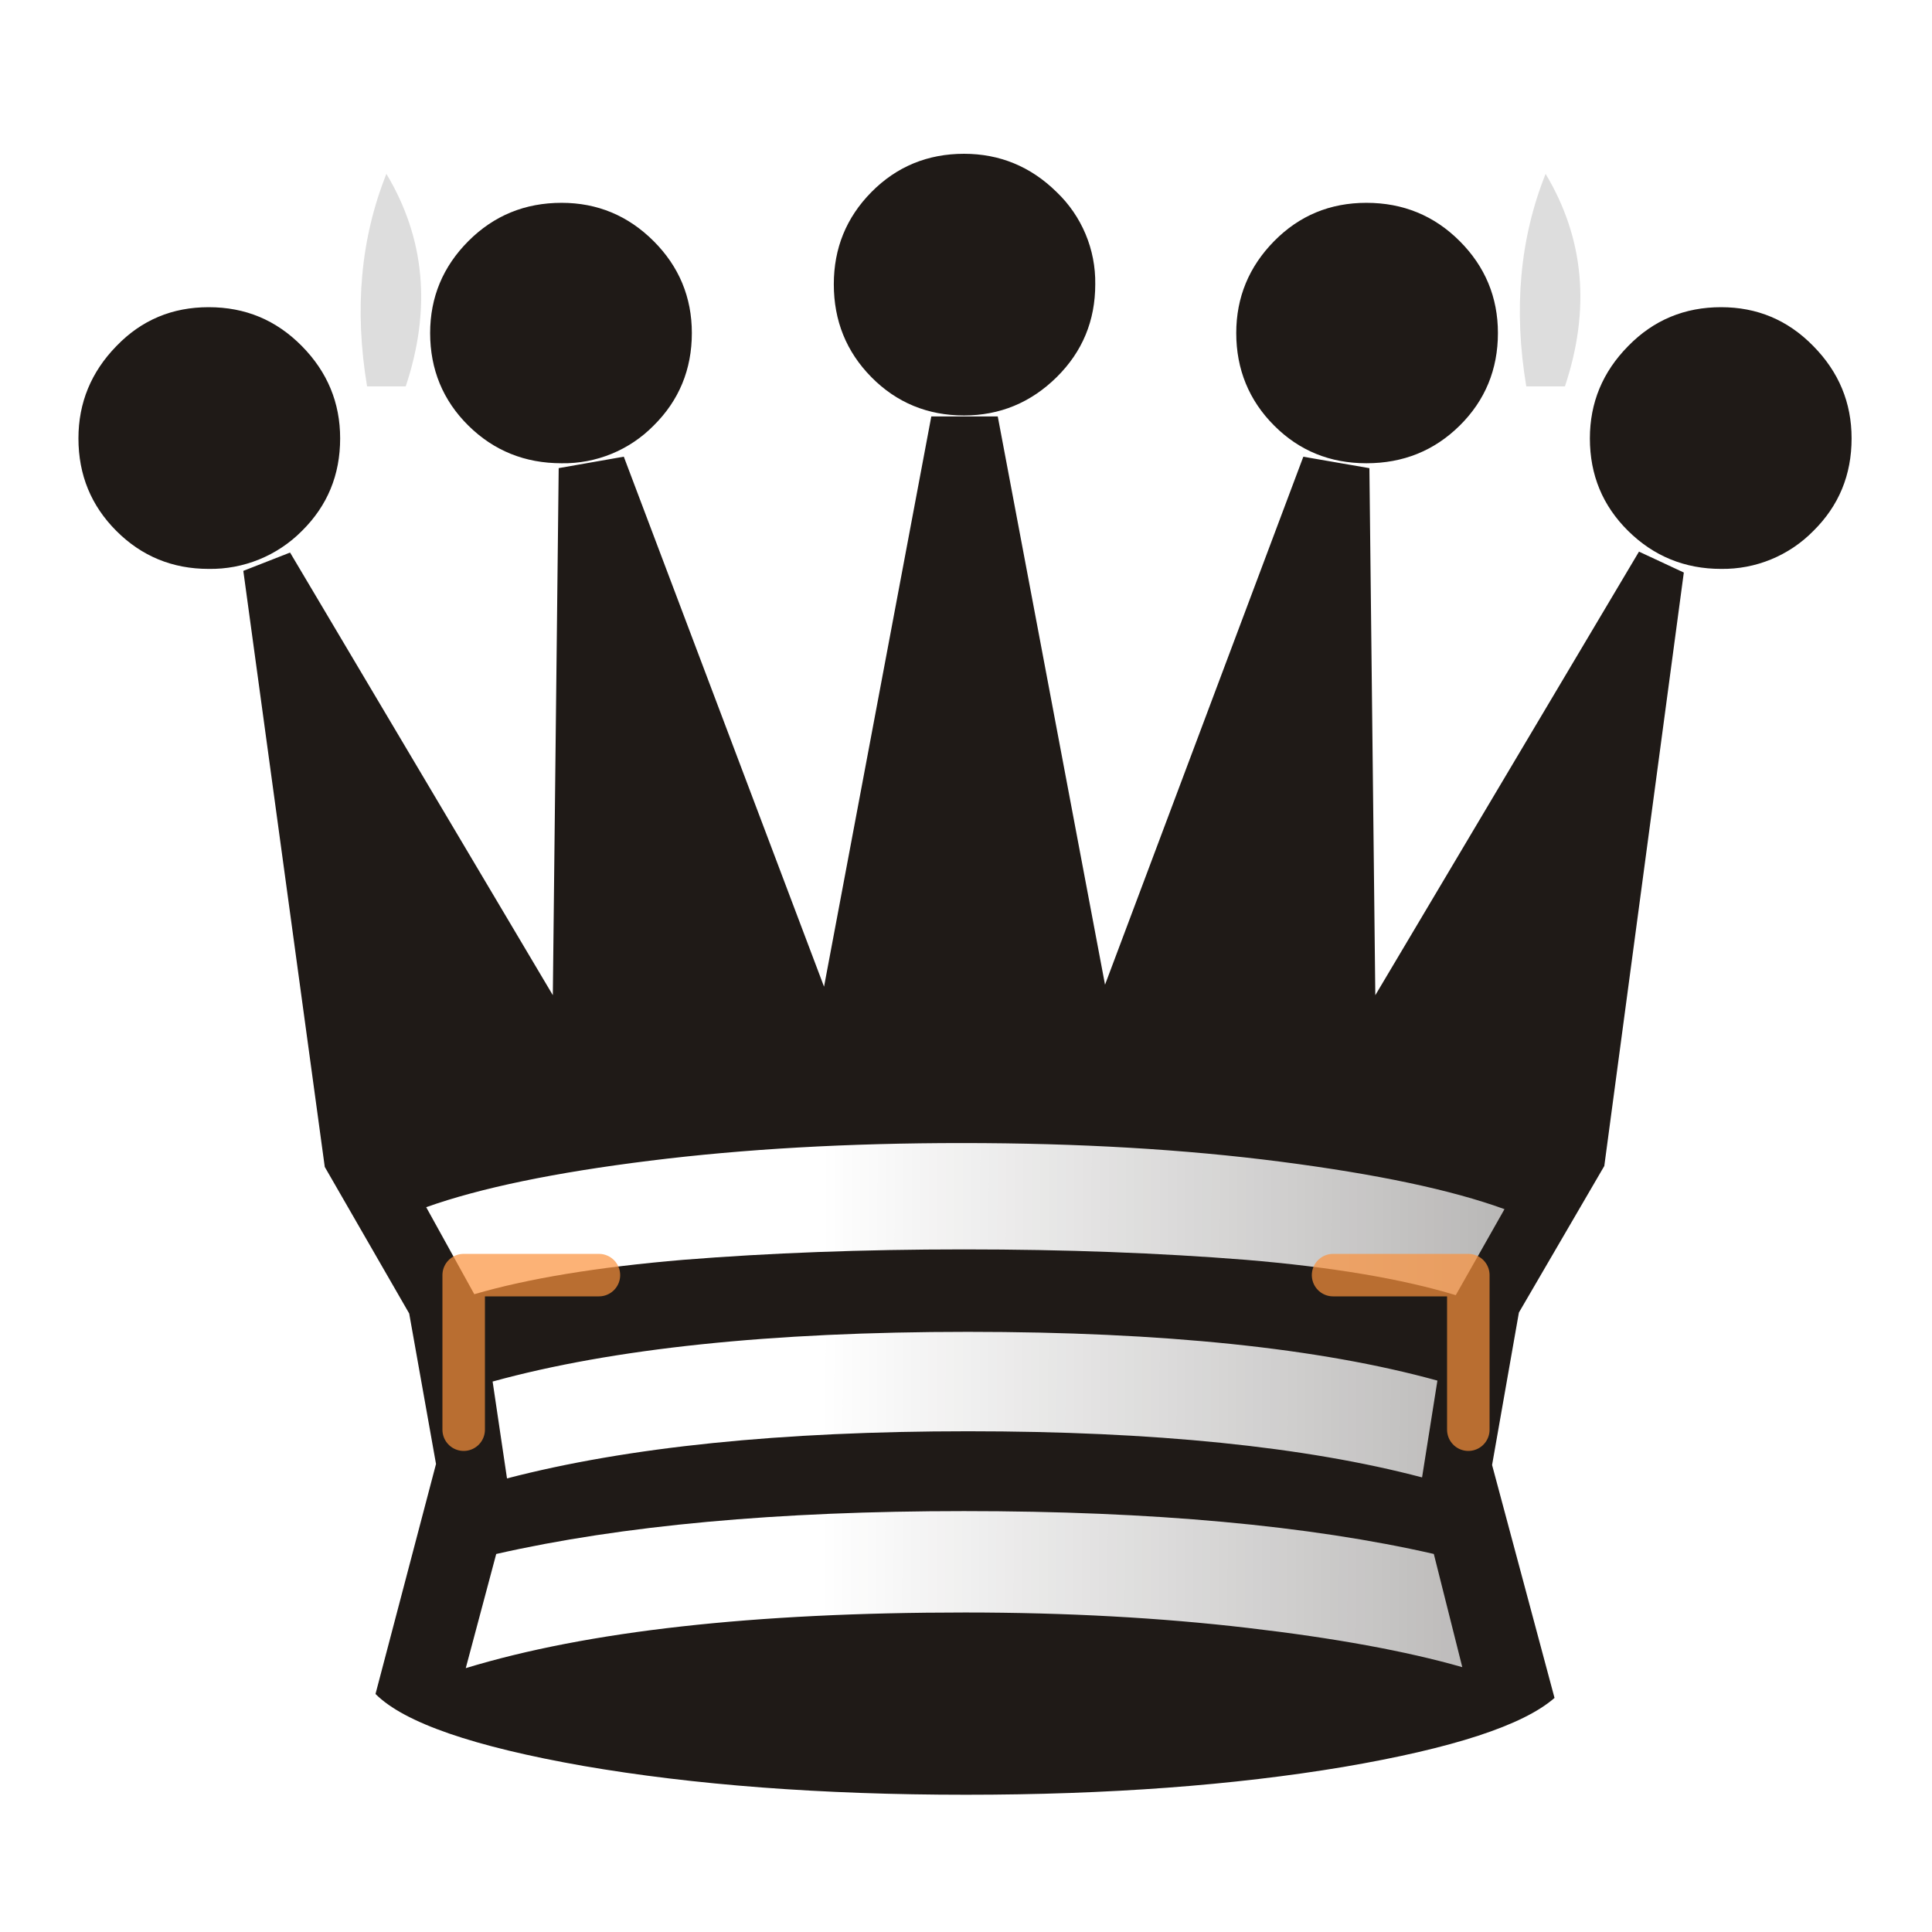
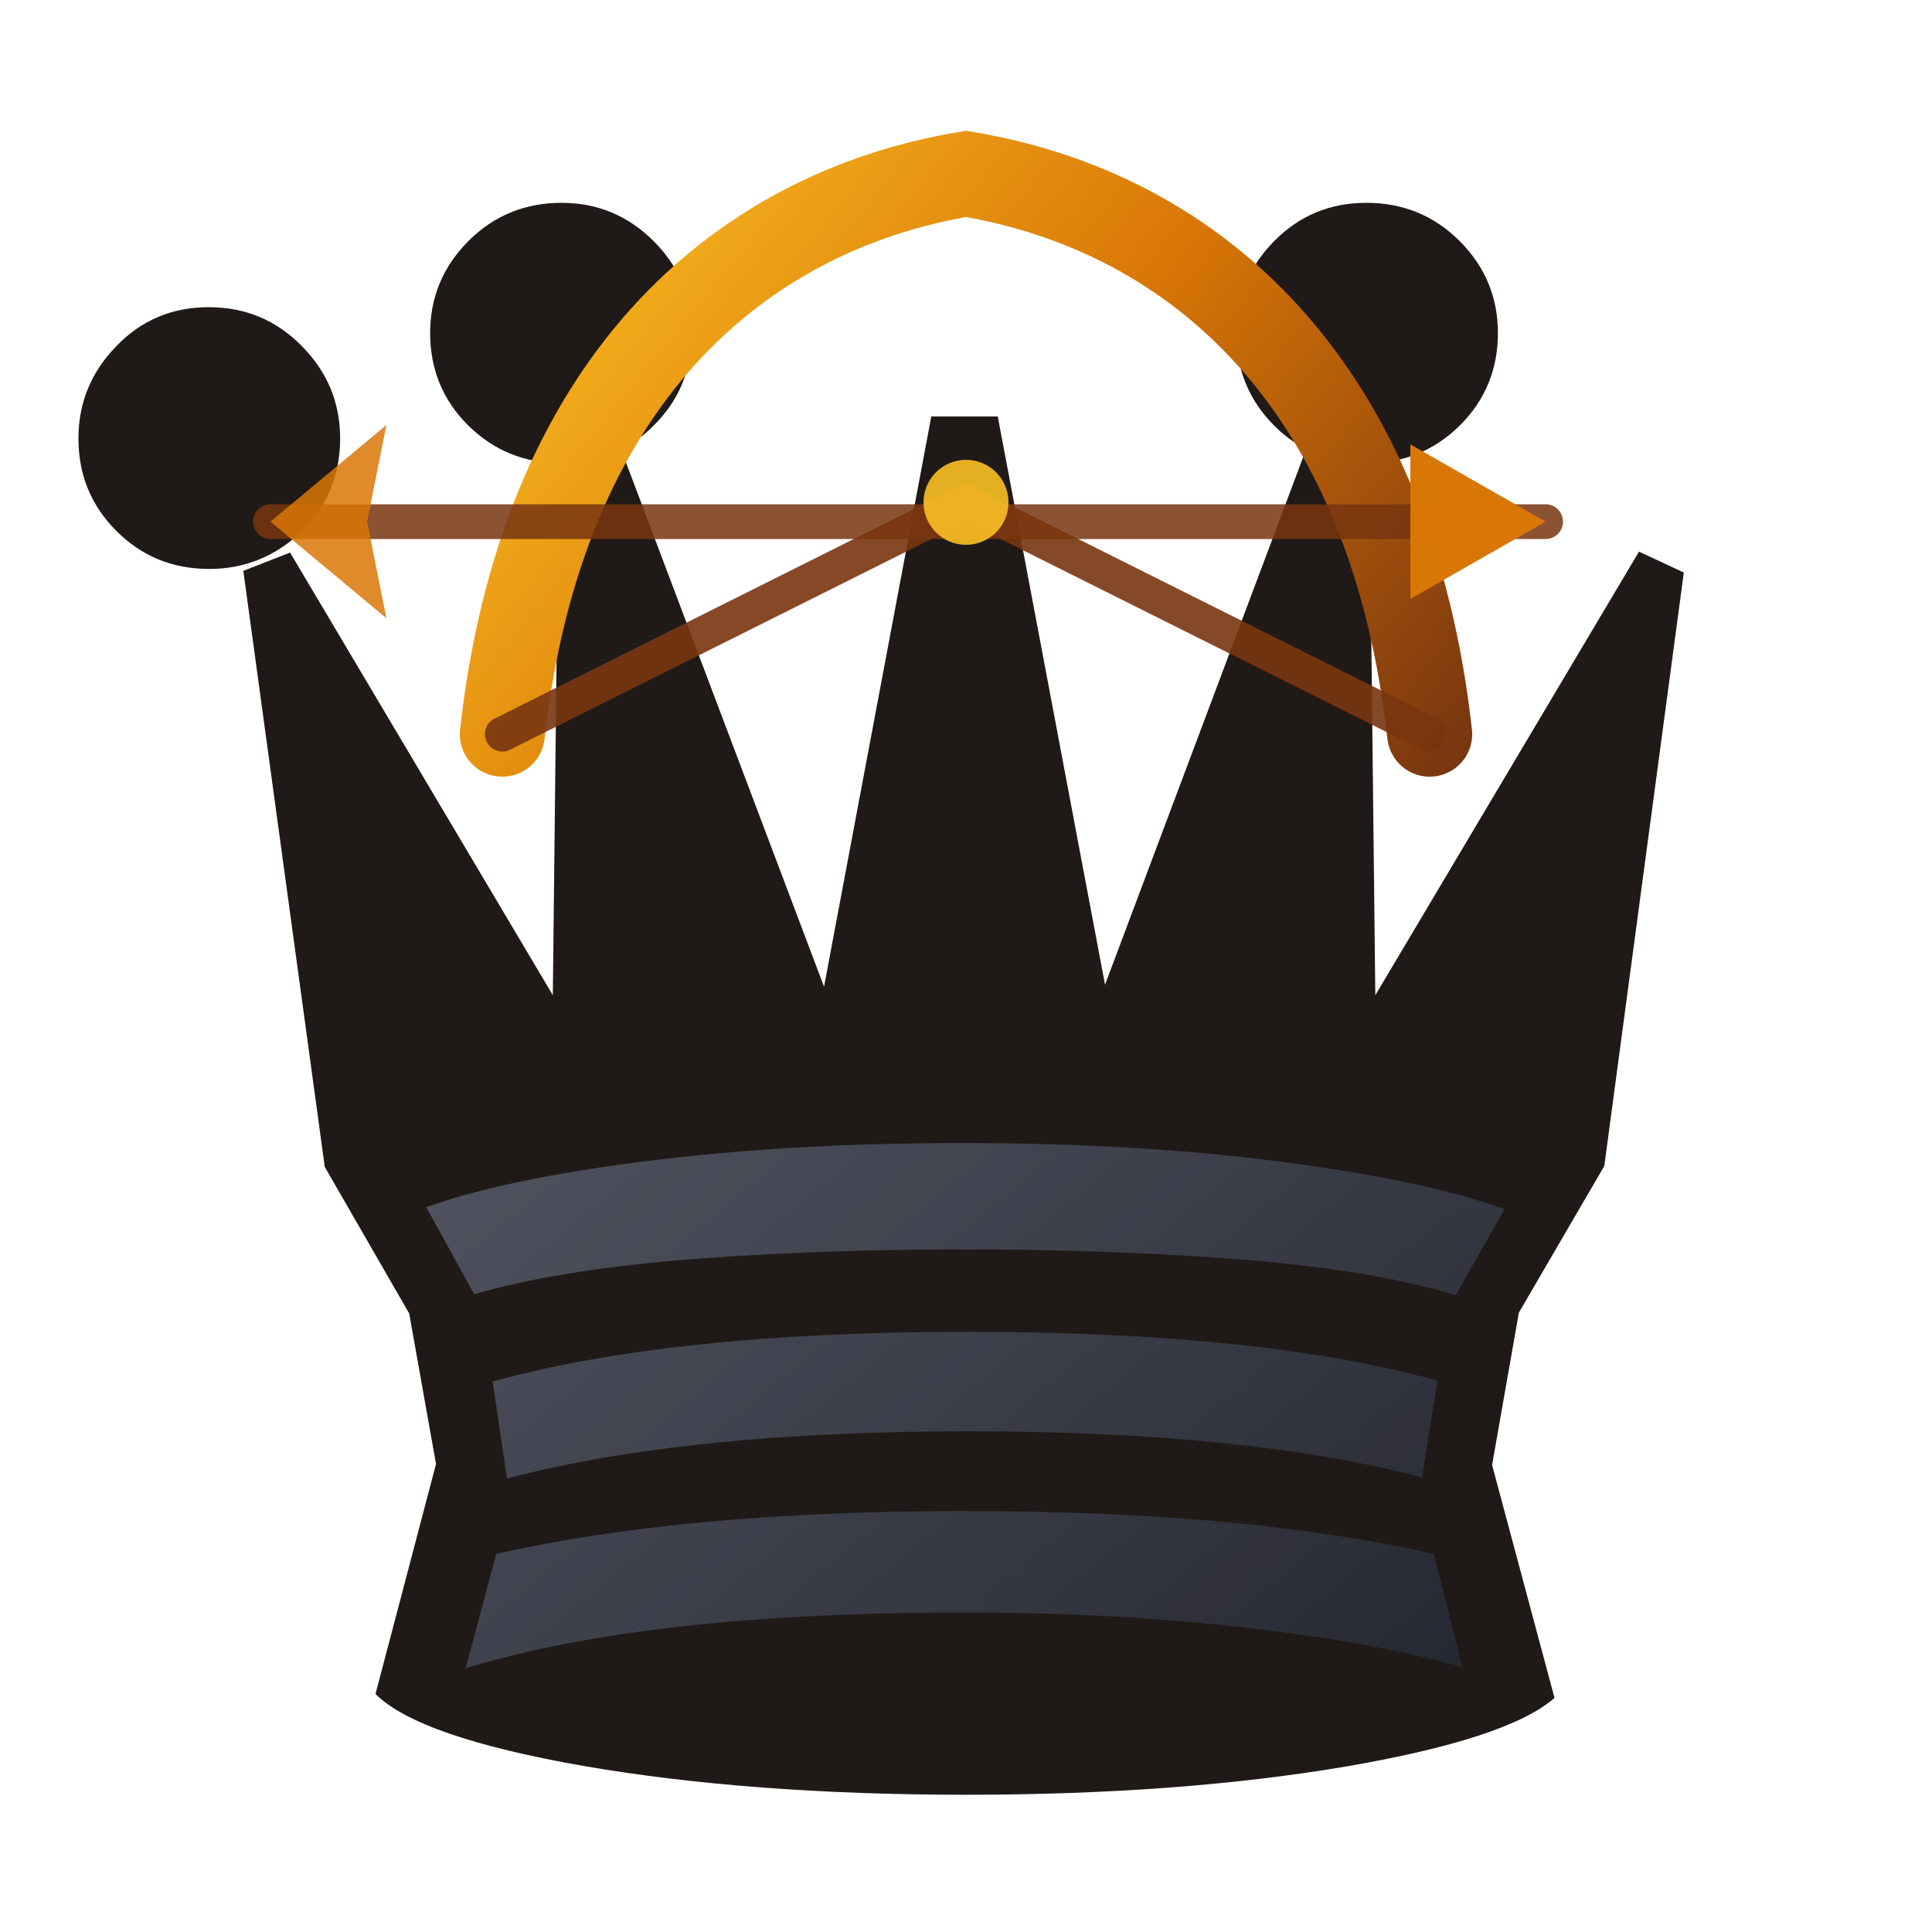
- <svg xmlns="http://www.w3.org/2000/svg" clip-rule="evenodd" fill-rule="evenodd" height="50mm" image-rendering="optimizeQuality" shape-rendering="geometricPrecision" text-rendering="geometricPrecision" viewBox="0 0 50 50" width="50mm">
-   <linearGradient id="a" gradientUnits="userSpaceOnUse" x1="21.253" x2="77.764" y1="37.224" y2="37.36">
-     <stop offset="0" stop-color="#fff" />
-     <stop offset="1" stop-color="#fff" stop-opacity="0" />
-   </linearGradient>
-   <path d="M24.95 10.752c-.94 0-1.745-.33-2.397-.99-.652-.66-.974-1.465-.974-2.405 0-.931.322-1.727.974-2.387.652-.66 1.456-.99 2.396-.99.923 0 1.727.33 2.396.99a3.23 3.23 0 0 1 1 2.387c0 .94-.33 1.744-1 2.405-.669.66-1.473.99-2.396.99zm15.281 33.19c-.812.71-2.633 1.304-5.46 1.786-2.828.474-6.088.72-9.771.72-3.75 0-7.053-.254-9.898-.745-2.844-.5-4.64-1.118-5.384-1.863l1.566-5.952-.694-3.895L8.405 30.2 6.297 14.774l1.21-.474 6.8 11.455.152-13.64 1.685-.296 5.182 13.716 2.776-14.757h1.72l2.776 14.706L33.73 11.82l1.71.296.153 13.64 6.824-11.48 1.16.541-2.058 15.359-2.21 3.793-.694 3.945zM14.535 11.989c-.948 0-1.752-.322-2.413-.974-.66-.652-.99-1.456-.99-2.396 0-.923.33-1.719.99-2.38s1.465-.99 2.413-.99c.923 0 1.719.33 2.38.99s.99 1.457.99 2.38c0 .94-.33 1.744-.99 2.396a3.266 3.266 0 0 1-2.38.974zm20.828 0c-.94 0-1.736-.322-2.387-.974-.652-.652-.982-1.456-.982-2.396 0-.923.33-1.719.982-2.38s1.447-.99 2.387-.99c.948 0 1.753.33 2.413.99s.99 1.457.99 2.38c0 .94-.33 1.744-.99 2.396-.66.652-1.465.974-2.413.974zM5.4 14.723c-.94 0-1.736-.33-2.388-.982-.652-.652-.982-1.448-.982-2.396 0-.923.33-1.719.982-2.388C3.664 8.28 4.46 7.95 5.4 7.95c.948 0 1.744.33 2.413 1.007.66.67.99 1.465.99 2.388 0 .948-.33 1.744-.99 2.396a3.323 3.323 0 0 1-2.413.982zm39.141 0c-.94 0-1.744-.33-2.404-.982-.66-.652-.991-1.448-.991-2.396 0-.923.33-1.719.99-2.388.66-.677 1.465-1.007 2.405-1.007.931 0 1.727.33 2.388 1.007.66.67.99 1.465.99 2.388 0 .948-.33 1.744-.99 2.396a3.28 3.28 0 0 1-2.388.982z" fill="#1f1a17" />
-   <path d="M37.2 35.73c-3.04-.84-7.095-1.262-12.15-1.262-5.096 0-9.194.431-12.301 1.286l.372 2.507c3.124-.813 7.095-1.22 11.93-1.22 4.809 0 8.729.398 11.752 1.194zm1.736-4.437c-1.372-.5-3.302-.906-5.791-1.228-2.49-.322-5.233-.483-8.247-.483-2.946 0-5.638.153-8.085.458-2.447.304-4.378.702-5.783 1.202l1.245 2.252c1.388-.406 3.191-.703 5.41-.89 2.21-.177 4.631-.27 7.264-.27s5.063.093 7.29.27c2.235.187 4.047.492 5.436.915zm-1.092 11.853l-.737-2.93c-3.226-.736-7.281-1.109-12.158-1.109-4.826 0-8.864.373-12.107 1.11l-.788 2.954c3.142-.956 7.443-1.44 12.92-1.44 2.625 0 5.072.136 7.316.399 2.252.262 4.106.601 5.554 1.016z" fill="url(#a)" />
-   <path d="M9.5 10 Q9 7 10 4.5 Q11.5 7 10.5 10" fill="#ddd" />
-   <path d="M39.5 10 Q39 7 40 4.5 Q41.5 7 40.5 10" fill="#ddd" />
-   <path d="M12 37 L12 33 L15.5 33" fill="none" stroke="#fb923c" stroke-width="1.1" stroke-linecap="round" stroke-linejoin="round" opacity="0.7" />
-   <path d="M38 37 L38 33 L34.5 33" fill="none" stroke="#fb923c" stroke-width="1.1" stroke-linecap="round" stroke-linejoin="round" opacity="0.7" />
+ <svg xmlns="http://www.w3.org/2000/svg" viewBox="0 0 50 50" width="50mm" height="50mm" clip-rule="evenodd" fill-rule="evenodd" image-rendering="optimizeQuality" shape-rendering="geometricPrecision">
+   <defs>
+     <linearGradient id="bA-body" gradientUnits="userSpaceOnUse" x1="10" y1="8" x2="42" y2="47">
+       <stop offset="0" stop-color="#484c5c" />
+       <stop offset="1" stop-color="#1c1e28" />
+     </linearGradient>
+     <linearGradient id="bA-bow" gradientUnits="userSpaceOnUse" x1="14" y1="4" x2="36" y2="22">
+       <stop offset="0" stop-color="#fbbf24" />
+       <stop offset="0.5" stop-color="#d97706" />
+       <stop offset="1" stop-color="#78350f" />
+     </linearGradient>
+     <linearGradient id="bA-shimmer" gradientUnits="userSpaceOnUse" x1="10" y1="8" x2="42" y2="47">
+       <stop offset="0" stop-color="#fff" stop-opacity="0.18" />
+       <stop offset="1" stop-color="#fff" stop-opacity="0" />
+     </linearGradient>
+   </defs>
+   <path d="M44.541 14.723c-.94 0-1.744-.33-2.404-.982-.66-.652-.991-1.448-.991-2.396 0-.923.33-1.719.99-2.388.66-.677 1.465-1.007 2.405-1.007.931 0 1.727.33 2.388 1.007.66.67.99 1.465.99 2.388 0 .948-.33 1.744-.99 2.396a3.28 3.28 0 0 1-2.388.982zm-4.31 29.219c-.812.71-2.633 1.304-5.46 1.786-2.828.474-6.088.72-9.771.72-3.75 0-7.053-.254-9.898-.745-2.844-.5-4.64-1.118-5.384-1.863l1.566-5.952-.694-3.895L8.405 30.2 6.297 14.774l1.21-.474 6.8 11.455.152-13.64 1.685-.296 5.182 13.716 2.776-14.757h1.72l2.776 14.706L33.73 11.82l1.71.296.153 13.64 6.824-11.48 1.16.541-2.058 15.359-2.21 3.793-.694 3.945zM14.535 11.989c-.948 0-1.752-.322-2.413-.974-.66-.652-.99-1.456-.99-2.396 0-.923.33-1.719.99-2.38s1.465-.99 2.413-.99c.923 0 1.719.33 2.38.99s.99 1.457.99 2.38c0 .94-.33 1.744-.99 2.396a3.266 3.266 0 0 1-2.38.974zm20.828 0c-.94 0-1.736-.322-2.387-.974-.652-.652-.982-1.456-.982-2.396 0-.923.33-1.719.982-2.38s1.447-.99 2.387-.99c.948 0 1.753.33 2.413.99s.99 1.457.99 2.38c0 .94-.33 1.744-.99 2.396-.66.652-1.465.974-2.413.974zM5.4 14.723c-.94 0-1.736-.33-2.388-.982-.652-.652-.982-1.448-.982-2.396 0-.923.33-1.719.982-2.388C3.664 8.28 4.46 7.95 5.4 7.95c.948 0 1.744.33 2.413 1.007.66.67.99 1.465.99 2.388 0 .948-.33 1.744-.99 2.396a3.323 3.323 0 0 1-2.413.982zm39.141 0c-.94 0-1.744-.33-2.404-.982-.66-.652-.991-1.448-.991-2.396 0-.923.33-1.719.99-2.388.66-.677 1.465-1.007 2.405-1.007.931 0 1.727.33 2.388 1.007.66.67.99 1.465.99 2.388 0 .948-.33 1.744-.99 2.396a3.28 3.28 0 0 1-2.388.982z" fill="#1f1a17" />
+   <path d="M37.2 35.73c-3.04-.84-7.095-1.262-12.15-1.262-5.096 0-9.194.431-12.301 1.286l.372 2.507c3.124-.813 7.095-1.22 11.93-1.22 4.809 0 8.729.398 11.752 1.194zm1.736-4.437c-1.372-.5-3.302-.906-5.791-1.228-2.49-.322-5.233-.483-8.247-.483-2.946 0-5.638.153-8.085.458-2.447.304-4.378.702-5.783 1.202l1.245 2.252c1.388-.406 3.191-.703 5.41-.89 2.21-.177 4.631-.27 7.264-.27s5.063.093 7.29.27c2.235.187 4.047.492 5.436.915zm-1.092 11.853l-.737-2.93c-3.226-.736-7.281-1.109-12.158-1.109-4.826 0-8.864.373-12.107 1.11l-.788 2.954c3.142-.956 7.443-1.44 12.92-1.44 2.625 0 5.072.136 7.316.399 2.252.262 4.106.601 5.554 1.016z" fill="url(#bA-body)" />
+   <path d="M37.2 35.73c-3.04-.84-7.095-1.262-12.15-1.262-5.096 0-9.194.431-12.301 1.286l.372 2.507c3.124-.813 7.095-1.22 11.93-1.22 4.809 0 8.729.398 11.752 1.194zm1.736-4.437c-1.372-.5-3.302-.906-5.791-1.228-2.49-.322-5.233-.483-8.247-.483-2.946 0-5.638.153-8.085.458-2.447.304-4.378.702-5.783 1.202l1.245 2.252c1.388-.406 3.191-.703 5.41-.89 2.21-.177 4.631-.27 7.264-.27s5.063.093 7.29.27c2.235.187 4.047.492 5.436.915zm-1.092 11.853l-.737-2.93c-3.226-.736-7.281-1.109-12.158-1.109-4.826 0-8.864.373-12.107 1.11l-.788 2.954c3.142-.956 7.443-1.44 12.92-1.44 2.625 0 5.072.136 7.316.399 2.252.262 4.106.601 5.554 1.016z" fill="url(#bA-shimmer)" />
+   <path d="M 13 19 C 14 10 19 5.5 25 4.5 C 31 5.5 36 10 37 19" fill="none" stroke="url(#bA-bow)" stroke-width="2.2" stroke-linecap="round" />
+   <path d="M 13 19 L 25 13 L 37 19" fill="none" stroke="#78350f" stroke-width="0.9" stroke-linecap="round" stroke-linejoin="round" opacity="0.9" />
+   <line x1="7" y1="13.5" x2="40" y2="13.5" stroke="#78350f" stroke-width="0.9" stroke-linecap="round" opacity="0.85" />
+   <polygon points="40,13.5 36.5,11.5 36.5,15.5" fill="#d97706" />
+   <path d="M7 13.5 L10 11 L9.5 13.5 L10 16 Z" fill="#d97706" opacity="0.85" />
+   <circle cx="25" cy="13" r="1.1" fill="#fbbf24" opacity="0.9" />
</svg>
